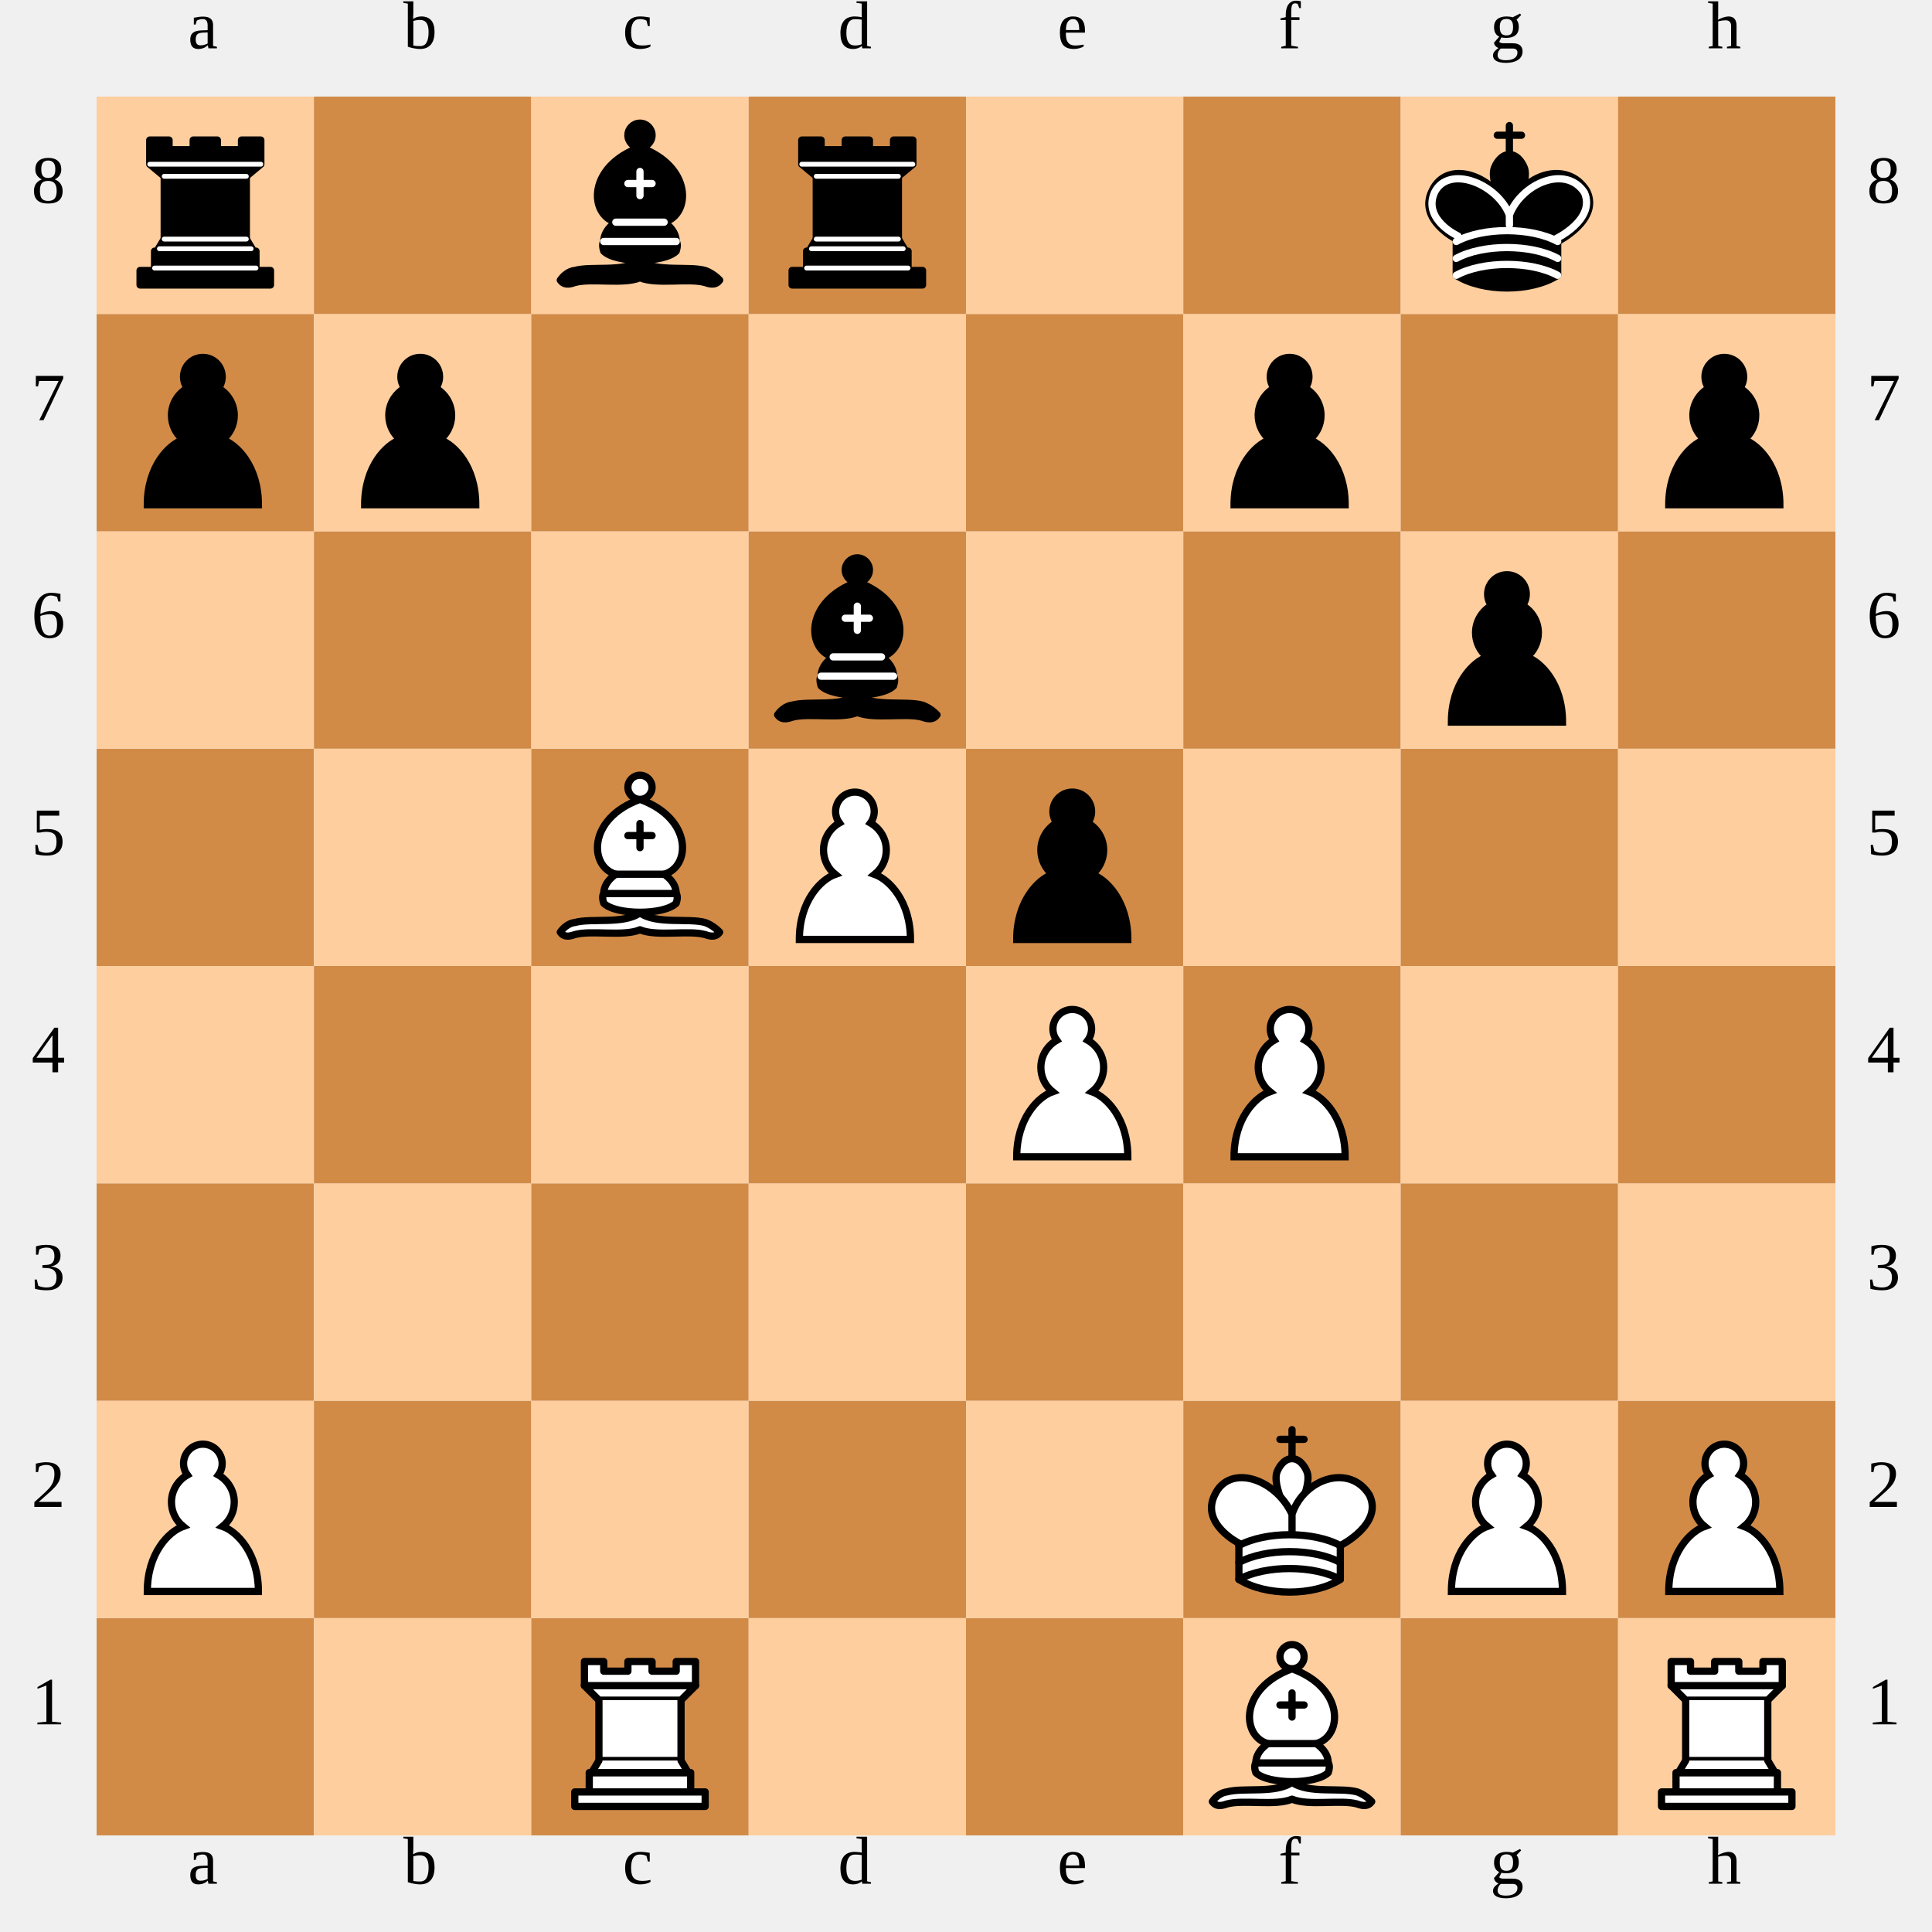
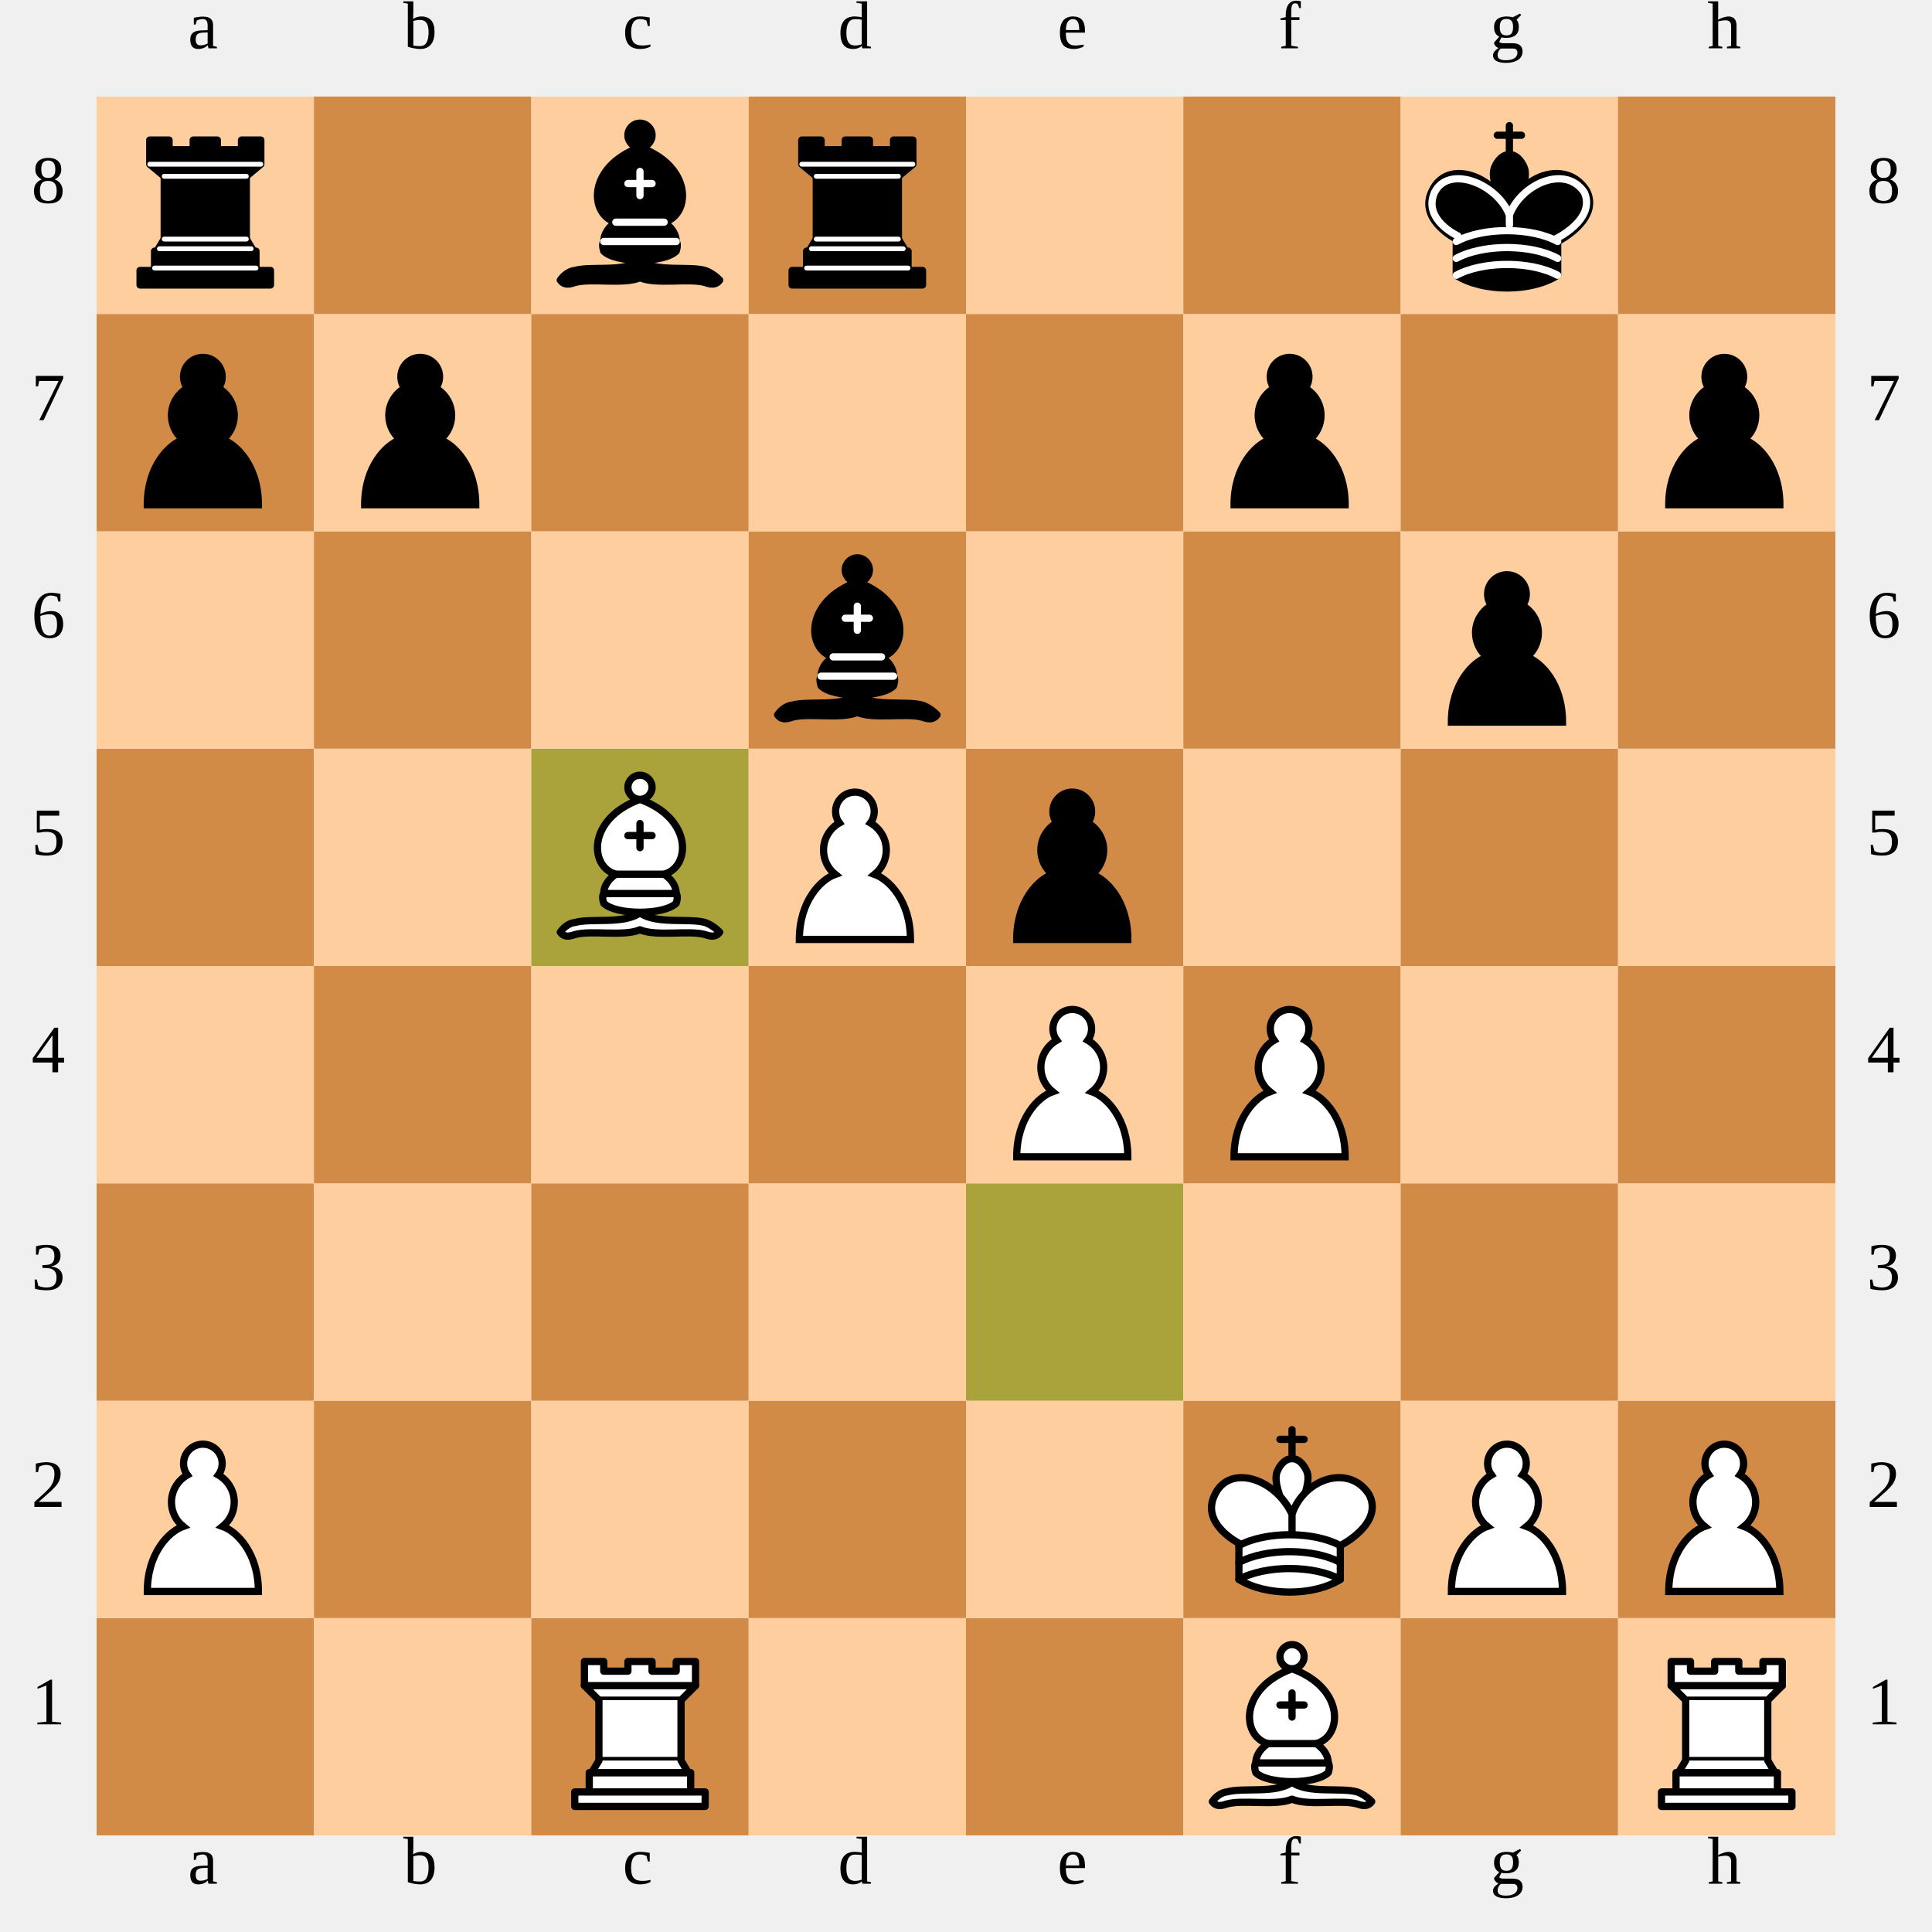
<svg xmlns="http://www.w3.org/2000/svg" xmlns:xlink="http://www.w3.org/1999/xlink" height="400" version="1.1" viewBox="0 0 400 400" width="400">
  <defs>
    <g class="white pawn" id="white-pawn">
      <path d="M22 9c-2.21 0-4 1.79-4 4 0 .89.29 1.71.78 2.38-1.95 1.12-3.28 3.21-3.28 5.62 0 2.03.94 3.84 2.41 5.03-3 1.06-7.41 5.55-7.41 13.47h23c0-7.92-4.41-12.41-7.41-13.47 1.47-1.19 2.41-3 2.41-5.03 0-2.41-1.33-4.5-3.28-5.62.49-.67.78-1.49.78-2.38 0-2.21-1.79-4-4-4z" fill="#fff" stroke="#000" stroke-linecap="round" stroke-width="1.5" />
    </g>
    <g class="white bishop" fill="none" fill-rule="evenodd" id="white-bishop" stroke="#000" stroke-linecap="round" stroke-linejoin="round" stroke-width="1.5">
      <g fill="#fff" stroke-linecap="butt">
        <path d="M9 36c3.39-.97 10.11.43 13.5-2 3.39 2.43 10.11 1.03 13.5 2 0 0 1.65.54 3 2-.68.97-1.65.99-3 .5-3.39-.97-10.11.46-13.5-1-3.39 1.46-10.11.03-13.5 1-1.354.49-2.323.47-3-.5 1.354-1.94 3-2 3-2zM15 32c2.5 2.5 12.5 2.5 15 0 .5-1.5 0-2 0-2 0-2.5-2.5-4-2.5-4 5.5-1.5 6-11.5-5-15.5-11 4-10.5 14-5 15.5 0 0-2.5 1.5-2.5 4 0 0-.5.5 0 2zM25 8a2.5 2.5 0 1 1-5 0 2.5 2.5 0 1 1 5 0z" />
      </g>
      <path d="M17.5 26h10M15 30h15m-7.5-14.5v5M20 18h5" stroke-linejoin="miter" />
    </g>
    <g class="white rook" fill="#fff" fill-rule="evenodd" id="white-rook" stroke="#000" stroke-linecap="round" stroke-linejoin="round" stroke-width="1.5">
      <path d="M9 39h27v-3H9v3zM12 36v-4h21v4H12zM11 14V9h4v2h5V9h5v2h5V9h4v5" stroke-linecap="butt" />
      <path d="M34 14l-3 3H14l-3-3" />
      <path d="M31 17v12.5H14V17" stroke-linecap="butt" stroke-linejoin="miter" />
      <path d="M31 29.5l1.5 2.5h-20l1.5-2.5" />
      <path d="M11 14h23" fill="none" stroke-linejoin="miter" />
    </g>
    <g class="white king" fill="none" fill-rule="evenodd" id="white-king" stroke="#000" stroke-linecap="round" stroke-linejoin="round" stroke-width="1.5">
      <path d="M22.5 11.63V6M20 8h5" stroke-linejoin="miter" />
      <path d="M22.5 25s4.5-7.5 3-10.5c0 0-1-2.5-3-2.5s-3 2.5-3 2.5c-1.5 3 3 10.5 3 10.5" fill="#fff" stroke-linecap="butt" stroke-linejoin="miter" />
      <path d="M11.5 37c5.5 3.5 15.5 3.5 21 0v-7s9-4.5 6-10.5c-4-6.5-13.5-3.5-16 4V27v-3.5c-3.5-7.5-13-10.5-16-4-3 6 5 10 5 10V37z" fill="#fff" />
      <path d="M11.5 30c5.5-3 15.5-3 21 0m-21 3.5c5.5-3 15.5-3 21 0m-21 3.5c5.5-3 15.5-3 21 0" />
    </g>
    <g class="black pawn" id="black-pawn">
      <path d="M22 9c-2.21 0-4 1.79-4 4 0 .89.29 1.71.78 2.38-1.95 1.12-3.28 3.21-3.28 5.62 0 2.03.94 3.84 2.41 5.03-3 1.06-7.41 5.55-7.41 13.47h23c0-7.92-4.41-12.41-7.41-13.47 1.47-1.19 2.41-3 2.41-5.03 0-2.41-1.33-4.5-3.28-5.62.49-.67.78-1.49.78-2.38 0-2.21-1.79-4-4-4z" stroke="#000" stroke-linecap="round" stroke-width="1.5" />
    </g>
    <g class="black bishop" fill="none" fill-rule="evenodd" id="black-bishop" stroke="#000" stroke-linecap="round" stroke-linejoin="round" stroke-width="1.5">
      <path d="M9 36c3.39-.97 10.11.43 13.5-2 3.39 2.43 10.11 1.03 13.5 2 0 0 1.65.54 3 2-.68.97-1.65.99-3 .5-3.39-.97-10.11.46-13.5-1-3.39 1.46-10.11.03-13.5 1-1.354.49-2.323.47-3-.5 1.354-1.94 3-2 3-2zm6-4c2.5 2.5 12.5 2.5 15 0 .5-1.5 0-2 0-2 0-2.5-2.5-4-2.5-4 5.5-1.5 6-11.5-5-15.5-11 4-10.5 14-5 15.5 0 0-2.5 1.5-2.5 4 0 0-.5.5 0 2zM25 8a2.5 2.5 0 1 1-5 0 2.5 2.5 0 1 1 5 0z" fill="#000" stroke-linecap="butt" />
      <path d="M17.5 26h10M15 30h15m-7.5-14.5v5M20 18h5" stroke="#fff" stroke-linejoin="miter" />
    </g>
    <g class="black rook" fill="#000" fill-rule="evenodd" id="black-rook" stroke="#000" stroke-linecap="round" stroke-linejoin="round" stroke-width="1.5">
      <path d="M9 39h27v-3H9v3zM12.5 32l1.5-2.5h17l1.5 2.5h-20zM12 36v-4h21v4H12z" stroke-linecap="butt" />
      <path d="M14 29.5v-13h17v13H14z" stroke-linecap="butt" stroke-linejoin="miter" />
      <path d="M14 16.5L11 14h23l-3 2.5H14zM11 14V9h4v2h5V9h5v2h5V9h4v5H11z" stroke-linecap="butt" />
      <path d="M12 35.5h21M13 31.5h19M14 29.5h17M14 16.5h17M11 14h23" fill="none" stroke="#fff" stroke-linejoin="miter" stroke-width="1" />
    </g>
    <g class="black king" fill="none" fill-rule="evenodd" id="black-king" stroke="#000" stroke-linecap="round" stroke-linejoin="round" stroke-width="1.5">
      <path d="M22.5 11.63V6" stroke-linejoin="miter" />
      <path d="M22.5 25s4.5-7.5 3-10.5c0 0-1-2.5-3-2.5s-3 2.5-3 2.5c-1.5 3 3 10.5 3 10.5" fill="#000" stroke-linecap="butt" stroke-linejoin="miter" />
      <path d="M11.5 37c5.5 3.5 15.5 3.5 21 0v-7s9-4.5 6-10.5c-4-6.5-13.5-3.5-16 4V27v-3.5c-3.5-7.5-13-10.5-16-4-3 6 5 10 5 10V37z" fill="#000" />
      <path d="M20 8h5" stroke-linejoin="miter" />
      <path d="M32 29.5s8.5-4 6.03-9.65C34.15 14 25 18 22.5 24.5l.01 2.1-.01-2.1C20 18 9.906 14 6.997 19.85c-2.497 5.65 4.853 9 4.853 9M11.5 30c5.5-3 15.5-3 21 0m-21 3.5c5.5-3 15.5-3 21 0m-21 3.5c5.5-3 15.5-3 21 0" stroke="#fff" />
    </g>
  </defs>
  <rect class="square dark a1" fill="#d18b47" height="45" stroke="none" width="45" x="20" y="335" />
  <rect class="square light b1" fill="#ffce9e" height="45" stroke="none" width="45" x="65" y="335" />
  <rect class="square dark c1" fill="#d18b47" height="45" stroke="none" width="45" x="110" y="335" />
  <use transform="translate(110, 335)" xlink:href="#white-rook" />
  <rect class="square light d1" fill="#ffce9e" height="45" stroke="none" width="45" x="155" y="335" />
  <rect class="square dark e1" fill="#d18b47" height="45" stroke="none" width="45" x="200" y="335" />
  <rect class="square light f1" fill="#ffce9e" height="45" stroke="none" width="45" x="245" y="335" />
  <use transform="translate(245, 335)" xlink:href="#white-bishop" />
  <rect class="square dark g1" fill="#d18b47" height="45" stroke="none" width="45" x="290" y="335" />
  <rect class="square light h1" fill="#ffce9e" height="45" stroke="none" width="45" x="335" y="335" />
  <use transform="translate(335, 335)" xlink:href="#white-rook" />
  <rect class="square light a2" fill="#ffce9e" height="45" stroke="none" width="45" x="20" y="290" />
  <use transform="translate(20, 290)" xlink:href="#white-pawn" />
  <rect class="square dark b2" fill="#d18b47" height="45" stroke="none" width="45" x="65" y="290" />
  <rect class="square light c2" fill="#ffce9e" height="45" stroke="none" width="45" x="110" y="290" />
  <rect class="square dark d2" fill="#d18b47" height="45" stroke="none" width="45" x="155" y="290" />
  <rect class="square light e2" fill="#ffce9e" height="45" stroke="none" width="45" x="200" y="290" />
  <rect class="square dark f2" fill="#d18b47" height="45" stroke="none" width="45" x="245" y="290" />
  <use transform="translate(245, 290)" xlink:href="#white-king" />
  <rect class="square light g2" fill="#ffce9e" height="45" stroke="none" width="45" x="290" y="290" />
  <use transform="translate(290, 290)" xlink:href="#white-pawn" />
  <rect class="square dark h2" fill="#d18b47" height="45" stroke="none" width="45" x="335" y="290" />
  <use transform="translate(335, 290)" xlink:href="#white-pawn" />
  <rect class="square dark a3" fill="#d18b47" height="45" stroke="none" width="45" x="20" y="245" />
  <rect class="square light b3" fill="#ffce9e" height="45" stroke="none" width="45" x="65" y="245" />
  <rect class="square dark c3" fill="#d18b47" height="45" stroke="none" width="45" x="110" y="245" />
  <rect class="square light d3" fill="#ffce9e" height="45" stroke="none" width="45" x="155" y="245" />
-   <rect class="square dark e3" fill="#d18b47" height="45" stroke="none" width="45" x="200" y="245" />
+   <rect class="square dark lastmove e3" fill="#aaa23b" height="45" stroke="none" width="45" x="200" y="245" />
  <rect class="square light f3" fill="#ffce9e" height="45" stroke="none" width="45" x="245" y="245" />
  <rect class="square dark g3" fill="#d18b47" height="45" stroke="none" width="45" x="290" y="245" />
  <rect class="square light h3" fill="#ffce9e" height="45" stroke="none" width="45" x="335" y="245" />
  <rect class="square light a4" fill="#ffce9e" height="45" stroke="none" width="45" x="20" y="200" />
  <rect class="square dark b4" fill="#d18b47" height="45" stroke="none" width="45" x="65" y="200" />
  <rect class="square light c4" fill="#ffce9e" height="45" stroke="none" width="45" x="110" y="200" />
  <rect class="square dark d4" fill="#d18b47" height="45" stroke="none" width="45" x="155" y="200" />
  <rect class="square light e4" fill="#ffce9e" height="45" stroke="none" width="45" x="200" y="200" />
  <use transform="translate(200, 200)" xlink:href="#white-pawn" />
  <rect class="square dark f4" fill="#d18b47" height="45" stroke="none" width="45" x="245" y="200" />
  <use transform="translate(245, 200)" xlink:href="#white-pawn" />
  <rect class="square light g4" fill="#ffce9e" height="45" stroke="none" width="45" x="290" y="200" />
  <rect class="square dark h4" fill="#d18b47" height="45" stroke="none" width="45" x="335" y="200" />
  <rect class="square dark a5" fill="#d18b47" height="45" stroke="none" width="45" x="20" y="155" />
  <rect class="square light b5" fill="#ffce9e" height="45" stroke="none" width="45" x="65" y="155" />
-   <rect class="square dark c5" fill="#d18b47" height="45" stroke="none" width="45" x="110" y="155" />
+   <rect class="square dark lastmove c5" fill="#aaa23b" height="45" stroke="none" width="45" x="110" y="155" />
  <use transform="translate(110, 155)" xlink:href="#white-bishop" />
  <rect class="square light d5" fill="#ffce9e" height="45" stroke="none" width="45" x="155" y="155" />
  <use transform="translate(155, 155)" xlink:href="#white-pawn" />
  <rect class="square dark e5" fill="#d18b47" height="45" stroke="none" width="45" x="200" y="155" />
  <use transform="translate(200, 155)" xlink:href="#black-pawn" />
  <rect class="square light f5" fill="#ffce9e" height="45" stroke="none" width="45" x="245" y="155" />
  <rect class="square dark g5" fill="#d18b47" height="45" stroke="none" width="45" x="290" y="155" />
  <rect class="square light h5" fill="#ffce9e" height="45" stroke="none" width="45" x="335" y="155" />
  <rect class="square light a6" fill="#ffce9e" height="45" stroke="none" width="45" x="20" y="110" />
  <rect class="square dark b6" fill="#d18b47" height="45" stroke="none" width="45" x="65" y="110" />
  <rect class="square light c6" fill="#ffce9e" height="45" stroke="none" width="45" x="110" y="110" />
  <rect class="square dark d6" fill="#d18b47" height="45" stroke="none" width="45" x="155" y="110" />
  <use transform="translate(155, 110)" xlink:href="#black-bishop" />
  <rect class="square light e6" fill="#ffce9e" height="45" stroke="none" width="45" x="200" y="110" />
  <rect class="square dark f6" fill="#d18b47" height="45" stroke="none" width="45" x="245" y="110" />
  <rect class="square light g6" fill="#ffce9e" height="45" stroke="none" width="45" x="290" y="110" />
  <use transform="translate(290, 110)" xlink:href="#black-pawn" />
  <rect class="square dark h6" fill="#d18b47" height="45" stroke="none" width="45" x="335" y="110" />
  <rect class="square dark a7" fill="#d18b47" height="45" stroke="none" width="45" x="20" y="65" />
  <use transform="translate(20, 65)" xlink:href="#black-pawn" />
  <rect class="square light b7" fill="#ffce9e" height="45" stroke="none" width="45" x="65" y="65" />
  <use transform="translate(65, 65)" xlink:href="#black-pawn" />
  <rect class="square dark c7" fill="#d18b47" height="45" stroke="none" width="45" x="110" y="65" />
  <rect class="square light d7" fill="#ffce9e" height="45" stroke="none" width="45" x="155" y="65" />
  <rect class="square dark e7" fill="#d18b47" height="45" stroke="none" width="45" x="200" y="65" />
  <rect class="square light f7" fill="#ffce9e" height="45" stroke="none" width="45" x="245" y="65" />
  <use transform="translate(245, 65)" xlink:href="#black-pawn" />
  <rect class="square dark g7" fill="#d18b47" height="45" stroke="none" width="45" x="290" y="65" />
  <rect class="square light h7" fill="#ffce9e" height="45" stroke="none" width="45" x="335" y="65" />
  <use transform="translate(335, 65)" xlink:href="#black-pawn" />
  <rect class="square light a8" fill="#ffce9e" height="45" stroke="none" width="45" x="20" y="20" />
  <use transform="translate(20, 20)" xlink:href="#black-rook" />
  <rect class="square dark b8" fill="#d18b47" height="45" stroke="none" width="45" x="65" y="20" />
  <rect class="square light c8" fill="#ffce9e" height="45" stroke="none" width="45" x="110" y="20" />
  <use transform="translate(110, 20)" xlink:href="#black-bishop" />
  <rect class="square dark d8" fill="#d18b47" height="45" stroke="none" width="45" x="155" y="20" />
  <use transform="translate(155, 20)" xlink:href="#black-rook" />
  <rect class="square light e8" fill="#ffce9e" height="45" stroke="none" width="45" x="200" y="20" />
  <rect class="square dark f8" fill="#d18b47" height="45" stroke="none" width="45" x="245" y="20" />
  <rect class="square light g8" fill="#ffce9e" height="45" stroke="none" width="45" x="290" y="20" />
  <use transform="translate(290, 20)" xlink:href="#black-king" />
  <rect class="square dark h8" fill="#d18b47" height="45" stroke="none" width="45" x="335" y="20" />
  <text alignment-baseline="middle" font-size="14" text-anchor="middle" x="42" y="10">a</text>
  <text alignment-baseline="middle" font-size="14" text-anchor="middle" x="42" y="390">a</text>
  <text alignment-baseline="middle" font-size="14" text-anchor="middle" x="87" y="10">b</text>
  <text alignment-baseline="middle" font-size="14" text-anchor="middle" x="87" y="390">b</text>
  <text alignment-baseline="middle" font-size="14" text-anchor="middle" x="132" y="10">c</text>
  <text alignment-baseline="middle" font-size="14" text-anchor="middle" x="132" y="390">c</text>
  <text alignment-baseline="middle" font-size="14" text-anchor="middle" x="177" y="10">d</text>
  <text alignment-baseline="middle" font-size="14" text-anchor="middle" x="177" y="390">d</text>
  <text alignment-baseline="middle" font-size="14" text-anchor="middle" x="222" y="10">e</text>
  <text alignment-baseline="middle" font-size="14" text-anchor="middle" x="222" y="390">e</text>
  <text alignment-baseline="middle" font-size="14" text-anchor="middle" x="267" y="10">f</text>
  <text alignment-baseline="middle" font-size="14" text-anchor="middle" x="267" y="390">f</text>
  <text alignment-baseline="middle" font-size="14" text-anchor="middle" x="312" y="10">g</text>
  <text alignment-baseline="middle" font-size="14" text-anchor="middle" x="312" y="390">g</text>
  <text alignment-baseline="middle" font-size="14" text-anchor="middle" x="357" y="10">h</text>
  <text alignment-baseline="middle" font-size="14" text-anchor="middle" x="357" y="390">h</text>
  <text alignment-baseline="middle" font-size="14" text-anchor="middle" x="10" y="357">1</text>
  <text alignment-baseline="middle" font-size="14" text-anchor="middle" x="390" y="357">1</text>
  <text alignment-baseline="middle" font-size="14" text-anchor="middle" x="10" y="312">2</text>
  <text alignment-baseline="middle" font-size="14" text-anchor="middle" x="390" y="312">2</text>
  <text alignment-baseline="middle" font-size="14" text-anchor="middle" x="10" y="267">3</text>
  <text alignment-baseline="middle" font-size="14" text-anchor="middle" x="390" y="267">3</text>
  <text alignment-baseline="middle" font-size="14" text-anchor="middle" x="10" y="222">4</text>
  <text alignment-baseline="middle" font-size="14" text-anchor="middle" x="390" y="222">4</text>
  <text alignment-baseline="middle" font-size="14" text-anchor="middle" x="10" y="177">5</text>
  <text alignment-baseline="middle" font-size="14" text-anchor="middle" x="390" y="177">5</text>
  <text alignment-baseline="middle" font-size="14" text-anchor="middle" x="10" y="132">6</text>
  <text alignment-baseline="middle" font-size="14" text-anchor="middle" x="390" y="132">6</text>
  <text alignment-baseline="middle" font-size="14" text-anchor="middle" x="10" y="87">7</text>
  <text alignment-baseline="middle" font-size="14" text-anchor="middle" x="390" y="87">7</text>
  <text alignment-baseline="middle" font-size="14" text-anchor="middle" x="10" y="42">8</text>
  <text alignment-baseline="middle" font-size="14" text-anchor="middle" x="390" y="42">8</text>
</svg>
